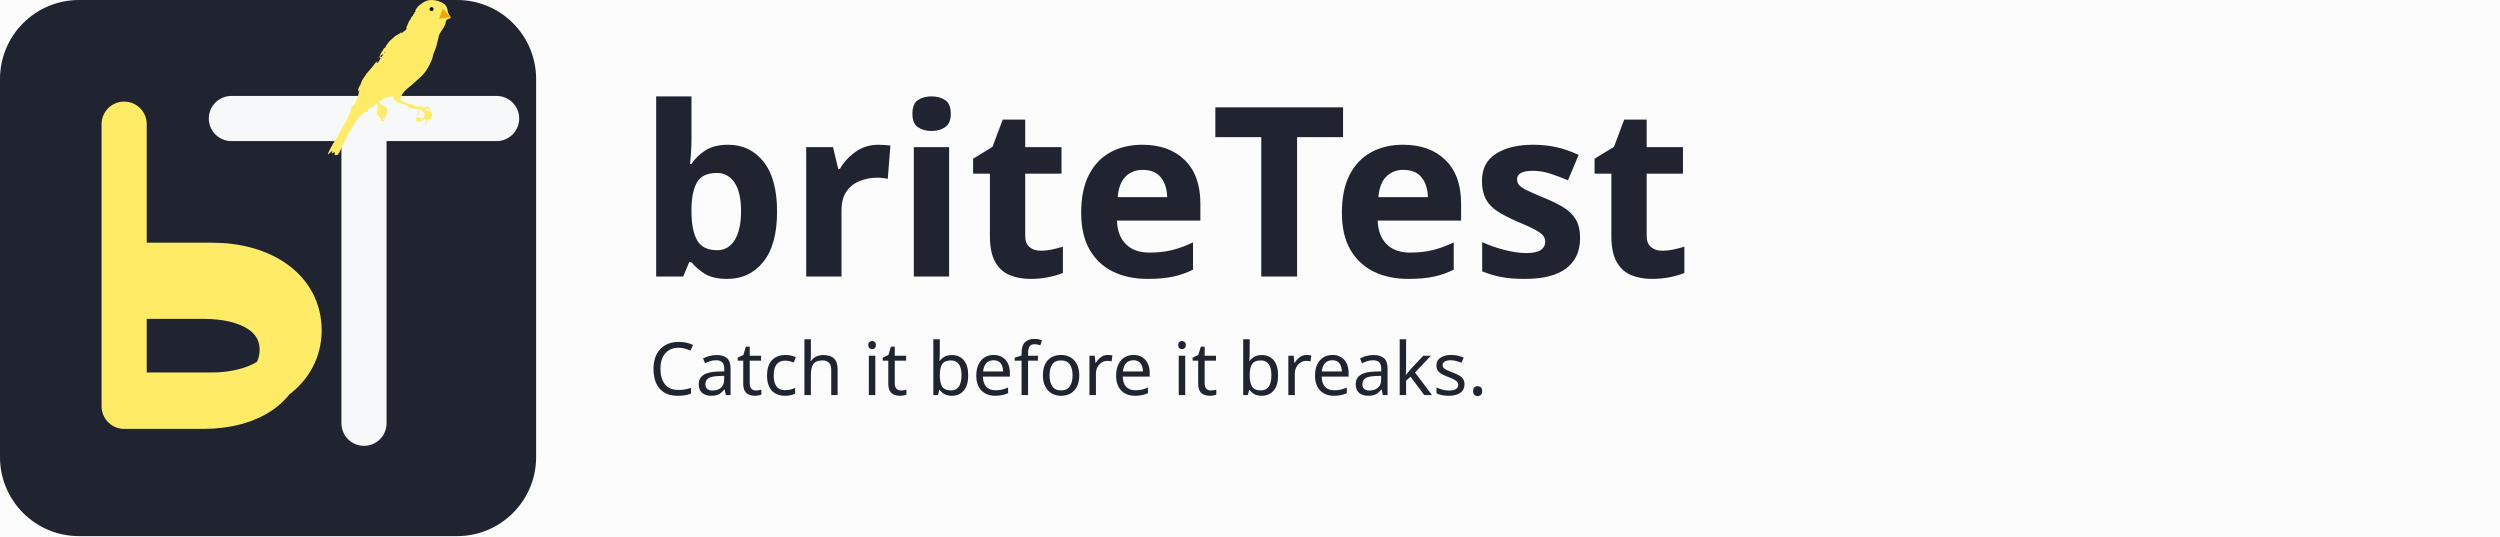
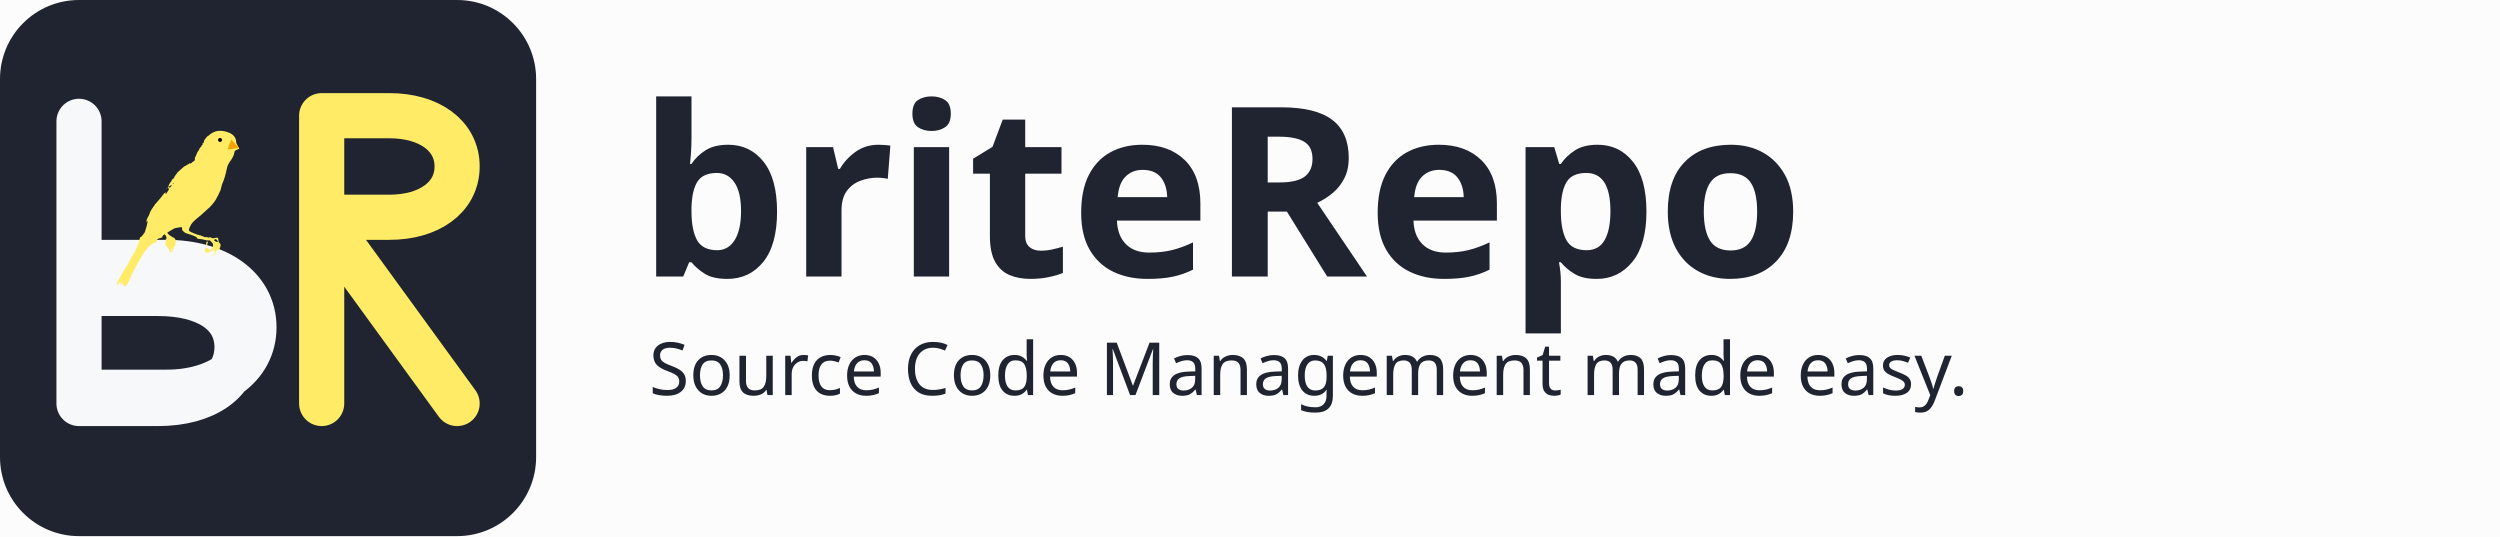
<svg xmlns="http://www.w3.org/2000/svg" width="886" height="190" viewBox="74 66 886 190" role="img" aria-labelledby="title desc">
  <rect width="960" height="320" fill="#FCFCFD" />
  <rect x="74" y="66" width="190" height="190" rx="28" fill="#1F2430" />
-   <path d="M118 110v100h28c17 0 28-8 28-20s-11-19-28-19h-28M118 160h31c18 0 31 9 31 23s-13 23-31 23h-31" fill="none" stroke="#FFEB66" stroke-width="16" stroke-linecap="round" stroke-linejoin="round" />
-   <path d="M156 108h94M203 108v108" fill="none" stroke="#F7F8FA" stroke-width="16" stroke-linecap="round" />
-   <g aria-label="canary accent" transform="translate(190.267,66) scale(0.1067961)">
+   <g transform="translate(-16,-1)">
+     <path d="M118 110v100h28c17 0 28-8 28-20s-11-19-28-19h-28M118 160h31c18 0 31 9 31 23s-13 23-31 23h-31" fill="none" stroke="#F7F8FA" stroke-width="16" stroke-linecap="round" stroke-linejoin="round" />
+     <path d="M204 108v102M204 108h24c14 0 24 7 24 18s-10 18-24 18h-24M204 144l48 66" fill="none" stroke="#FFEB66" stroke-width="16" stroke-linecap="round" stroke-linejoin="round" />
+   </g>
+   <g aria-label="canary accent" transform="translate(115.3,112.35) scale(0.1067961)">
    <g transform="translate(-11.49721,526.3333) scale(0.1,-0.1)" fill="#FFEB66" stroke="none">
      <path d="M3485 5260 c-103 -13 -229 -73 -304 -147 -13 -12 -27 -23 -31 -23 -13 0 -57 -45 -76 -77 -10 -18 -22 -33 -26 -33 -4 0 -8 -6 -8 -14 0 -7 -7 -19 -16 -27 -10 -8 -14 -22 -11 -38 5 -24 -12 -51 -31 -51 -6 0 -13 -7 -16 -16 -8 -22 -8 -26 3 -19 5 3 12 1 16 -5 5 -9 -1 -12 -21 -9 -10 1 -33 -35 -34 -53 0 -10 -6 -18 -13 -18 -14 0 -67 -83 -67 -105 0 -7 -11 -22 -23 -32 -13 -10 -32 -43 -42 -73 -10 -30 -25 -65 -33 -77 -8 -13 -11 -23 -7 -23 4 0 2 -7 -5 -15 -7 -8 -15 -13 -19 -11 -3 2 -5 -23 -5 -56 1 -54 -1 -60 -22 -68 -13 -5 -24 -14 -24 -20 0 -6 -13 -16 -29 -21 -16 -6 -31 -18 -34 -28 -5 -19 -60 -36 -65 -21 -2 5 -10 6 -18 3 -12 -4 -13 -8 -4 -13 8 -5 1 -10 -19 -15 -18 -4 -44 -18 -58 -31 -14 -13 -33 -24 -42 -24 -9 0 -31 -12 -48 -27 -17 -16 -52 -46 -78 -68 -83 -69 -155 -138 -150 -143 2 -2 -16 -28 -40 -57 -25 -29 -45 -56 -45 -62 0 -18 -25 -63 -36 -63 -17 0 -62 -53 -69 -83 -4 -15 -14 -31 -22 -35 -15 -9 -23 -23 -63 -101 -19 -35 -20 -45 -9 -52 9 -5 17 -3 22 6 10 19 76 50 85 40 4 -3 -1 -13 -11 -20 -20 -14 -112 -153 -148 -222 -23 -44 -42 -54 -53 -28 -3 8 -10 15 -16 15 -14 0 -50 -33 -50 -46 0 -7 -7 -14 -15 -18 -8 -3 -15 -11 -15 -17 0 -7 -19 -33 -42 -59 -24 -26 -74 -86 -113 -133 -38 -48 -76 -89 -83 -91 -6 -3 -12 -10 -12 -16 0 -6 -26 -46 -58 -88 -61 -81 -122 -193 -122 -223 0 -10 -5 -21 -10 -24 -5 -3 -10 -15 -10 -26 0 -10 -8 -27 -19 -38 -10 -10 -24 -36 -31 -57 -7 -22 -17 -44 -22 -51 -5 -7 -7 -21 -3 -33 4 -12 1 -27 -6 -36 -6 -8 -9 -17 -6 -20 3 -3 13 6 22 20 10 14 21 23 27 20 5 -4 5 -11 -1 -18 -6 -7 -12 -28 -15 -47 -2 -19 -11 -59 -19 -89 -54 -200 -68 -236 -94 -253 -7 -4 -13 -15 -13 -22 0 -8 -4 -15 -9 -15 -5 0 -18 -16 -30 -36 -12 -19 -34 -40 -50 -45 -26 -9 -30 -17 -41 -77 -14 -84 -54 -202 -89 -267 -15 -27 -41 -81 -57 -120 -16 -38 -44 -90 -63 -114 -18 -24 -67 -110 -108 -190 -42 -80 -96 -177 -121 -216 -66 -102 -76 -119 -153 -245 -70 -115 -161 -295 -172 -337 -10 -44 15 -34 70 27 57 62 84 69 63 16 -5 -15 -8 -32 -4 -37 6 -10 40 5 62 28 23 23 30 14 28 -39 l-1 -52 44 -1 c61 -2 87 30 157 190 31 71 69 155 86 185 17 30 75 144 129 253 55 109 123 233 153 275 29 42 64 97 76 122 49 98 197 280 285 350 21 17 69 40 105 51 65 20 68 22 74 57 8 53 31 80 79 93 82 22 128 42 116 49 -16 10 16 57 52 75 26 14 29 13 47 -13 16 -24 42 -95 42 -117 0 -4 -9 -5 -20 -2 -23 6 -24 3 -9 -25 9 -16 7 -38 -6 -94 l-17 -74 49 -54 c43 -47 71 -98 97 -179 7 -23 29 -31 62 -23 28 7 63 72 64 118 0 15 8 35 18 45 34 34 53 72 46 97 -3 13 2 41 11 62 15 36 15 42 -1 84 -17 47 -48 79 -75 80 -9 0 -22 7 -29 15 -7 9 -29 23 -48 32 -46 22 -125 98 -120 115 2 7 35 29 74 49 38 19 89 49 113 67 24 17 60 34 80 37 20 3 73 13 119 21 45 8 87 12 92 9 6 -3 10 -27 10 -52 0 -42 4 -50 50 -94 38 -37 64 -52 108 -64 202 -57 327 -111 342 -149 5 -14 13 -26 17 -26 64 -2 211 -25 255 -41 42 -15 70 -18 102 -14 42 7 45 5 94 -43 29 -29 53 -62 57 -81 9 -42 -2 -100 -26 -140 -19 -31 -21 -32 -67 -26 -26 4 -70 17 -98 30 -50 22 -52 22 -68 4 -20 -24 -21 -81 -1 -118 29 -56 137 -42 218 29 51 45 73 50 83 18 4 -13 11 -26 17 -29 26 -17 -24 -131 -66 -150 -19 -8 -18 -9 8 -4 40 8 81 54 95 107 22 83 31 93 77 90 39 -3 43 -1 48 25 4 15 13 47 22 71 21 59 10 113 -26 135 -25 15 -29 23 -34 83 -7 94 -17 101 -109 83 -86 -17 -119 -15 -130 6 -10 17 -45 19 -84 5 -21 -9 -29 -7 -39 7 -11 15 -18 16 -42 7 -25 -9 -42 -5 -128 32 -55 24 -108 41 -118 38 -17 -5 -254 90 -304 122 -17 11 -23 24 -23 52 0 21 4 42 9 47 5 6 14 28 21 50 29 89 122 196 265 305 50 37 137 114 195 170 58 56 123 114 145 130 55 38 189 193 248 288 36 57 145 274 163 325 8 23 22 75 30 116 9 41 24 91 34 111 47 94 95 252 145 483 13 60 28 114 34 121 5 6 24 38 41 71 17 33 39 67 49 75 9 8 39 56 66 105 36 66 51 106 56 149 8 70 22 85 106 118 l62 24 -25 55 c-14 29 -37 69 -50 87 -19 25 -26 48 -30 97 -8 123 -81 224 -204 281 -131 61 -276 88 -395 74z m-1478 -1757 c-3 -3 -11 -2 -17 2 -9 6 -9 10 1 16 14 8 27 -7 16 -18z m1441 -1866 c59 -61 18 -85 -63 -38 -49 28 -37 59 26 70 3 1 20 -14 37 -32z m-1474 -295 c7 -11 -31 -72 -44 -72 -16 0 -26 33 -12 38 7 2 12 12 12 23 0 19 34 28 44 11z m1265 -19 l23 -6 -23 -13 c-34 -19 -45 -17 -46 6 -2 21 7 24 46 13z" />
      <path d="M1760 3355 c0 -8 4 -15 10 -15 5 0 7 7 4 15 -4 8 -8 15 -10 15 -2 0 -4 -7 -4 -15z" />
      <path d="M1727 3223 c-8 -7 11 -33 24 -33 5 0 9 5 9 10 0 6 -7 10 -16 10 -8 0 -12 5 -9 10 7 11 2 13 -8 3z" />
      <ellipse cx="2040" cy="3185" rx="155" ry="70" fill="#FFEB66" transform="rotate(-25 2040 3185)" />
      <ellipse cx="1865" cy="3360" rx="58" ry="24" fill="#FFEB66" transform="rotate(-28 1865 3360)" />
      <circle cx="3550" cy="4960" r="66" fill="#000000" />
      <polygon points="3860,4985 4200,4810 3860,4635" fill="#F4A300" transform="rotate(-20 3860 4810)" />
      <path d="M3100 1571 c-5 -11 -10 -40 -10 -65 0 -24 -5 -57 -10 -72 -13 -33 -3 -46 15 -20 20 27 55 144 48 161 -7 21 -30 19 -43 -4z" />
    </g>
  </g>
-   <text x="300" y="164" font-family="Verdana, Geneva, sans-serif" font-size="84" font-weight="700" fill="#1F2430">briteTest</text>
-   <text x="304" y="206" font-family="Verdana, Geneva, sans-serif" font-size="26" fill="#1F2430">Catch it before it breaks.</text>
+   <text x="300" y="164" font-family="Verdana, Geneva, sans-serif" font-size="84" font-weight="700" fill="#1F2430">briteRepo</text>
+   <text x="304" y="206" font-family="Verdana, Geneva, sans-serif" font-size="26" fill="#1F2430">Source Code Management made easy.</text>
</svg>
